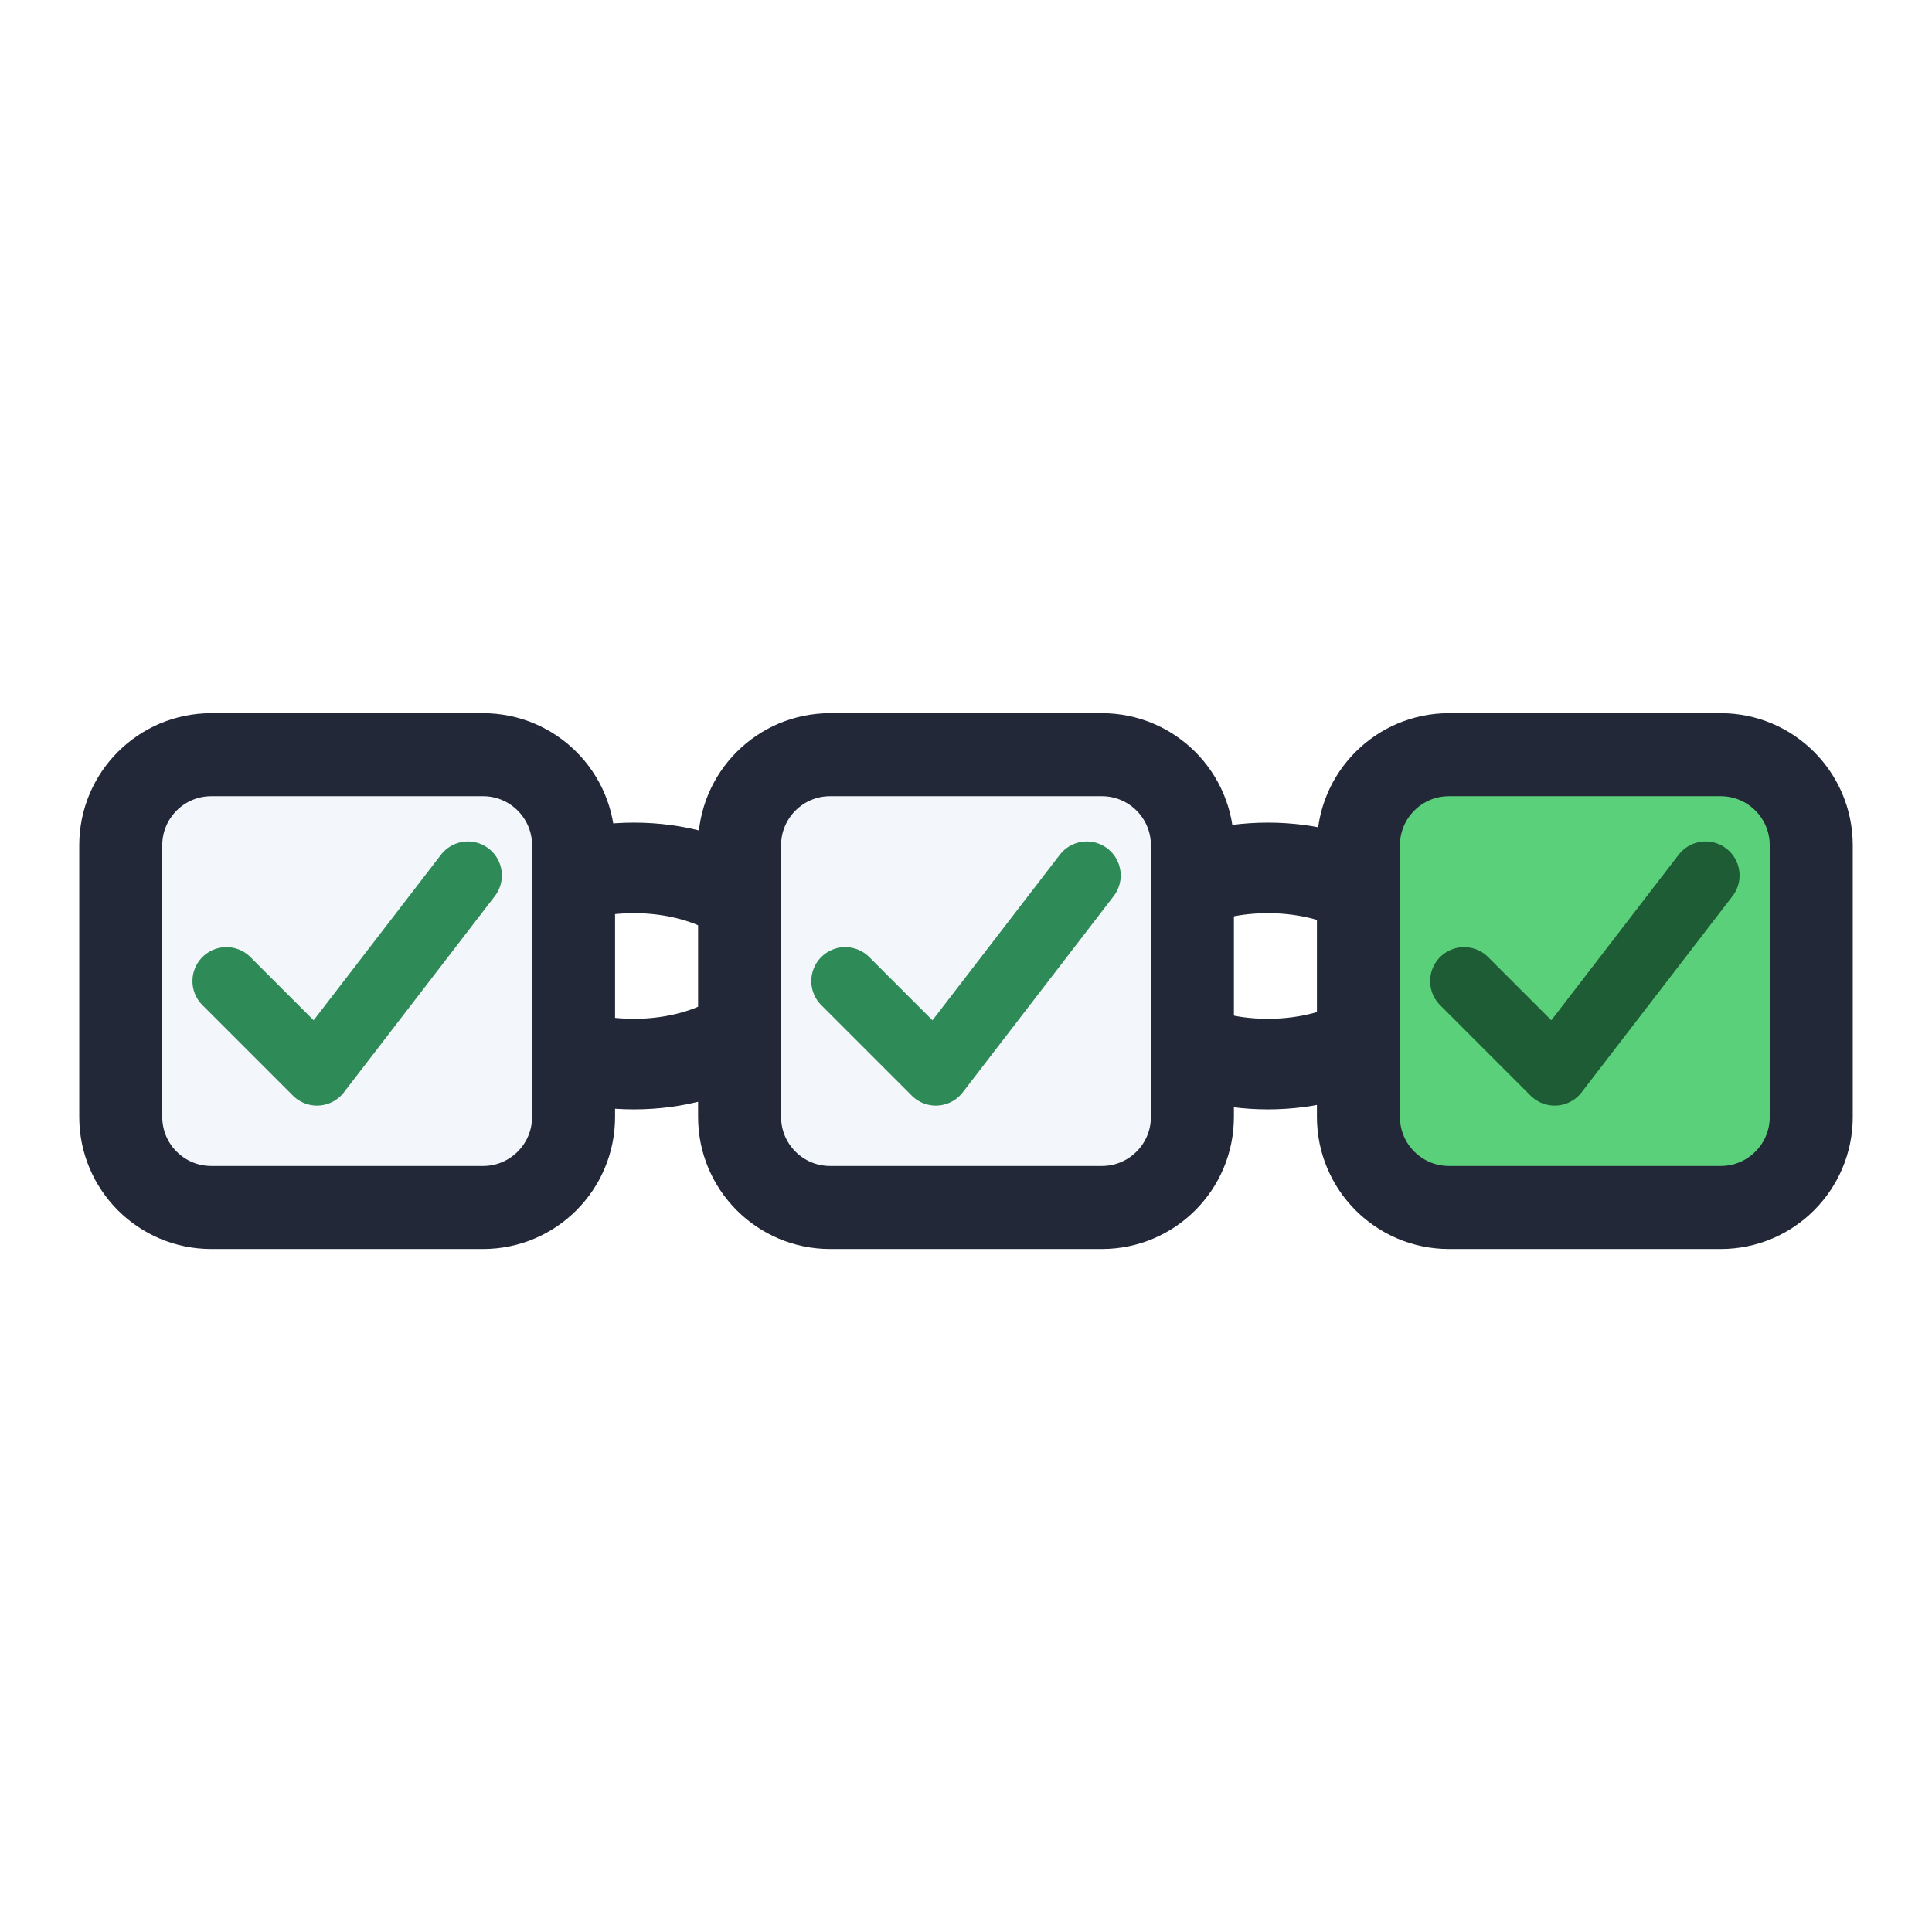
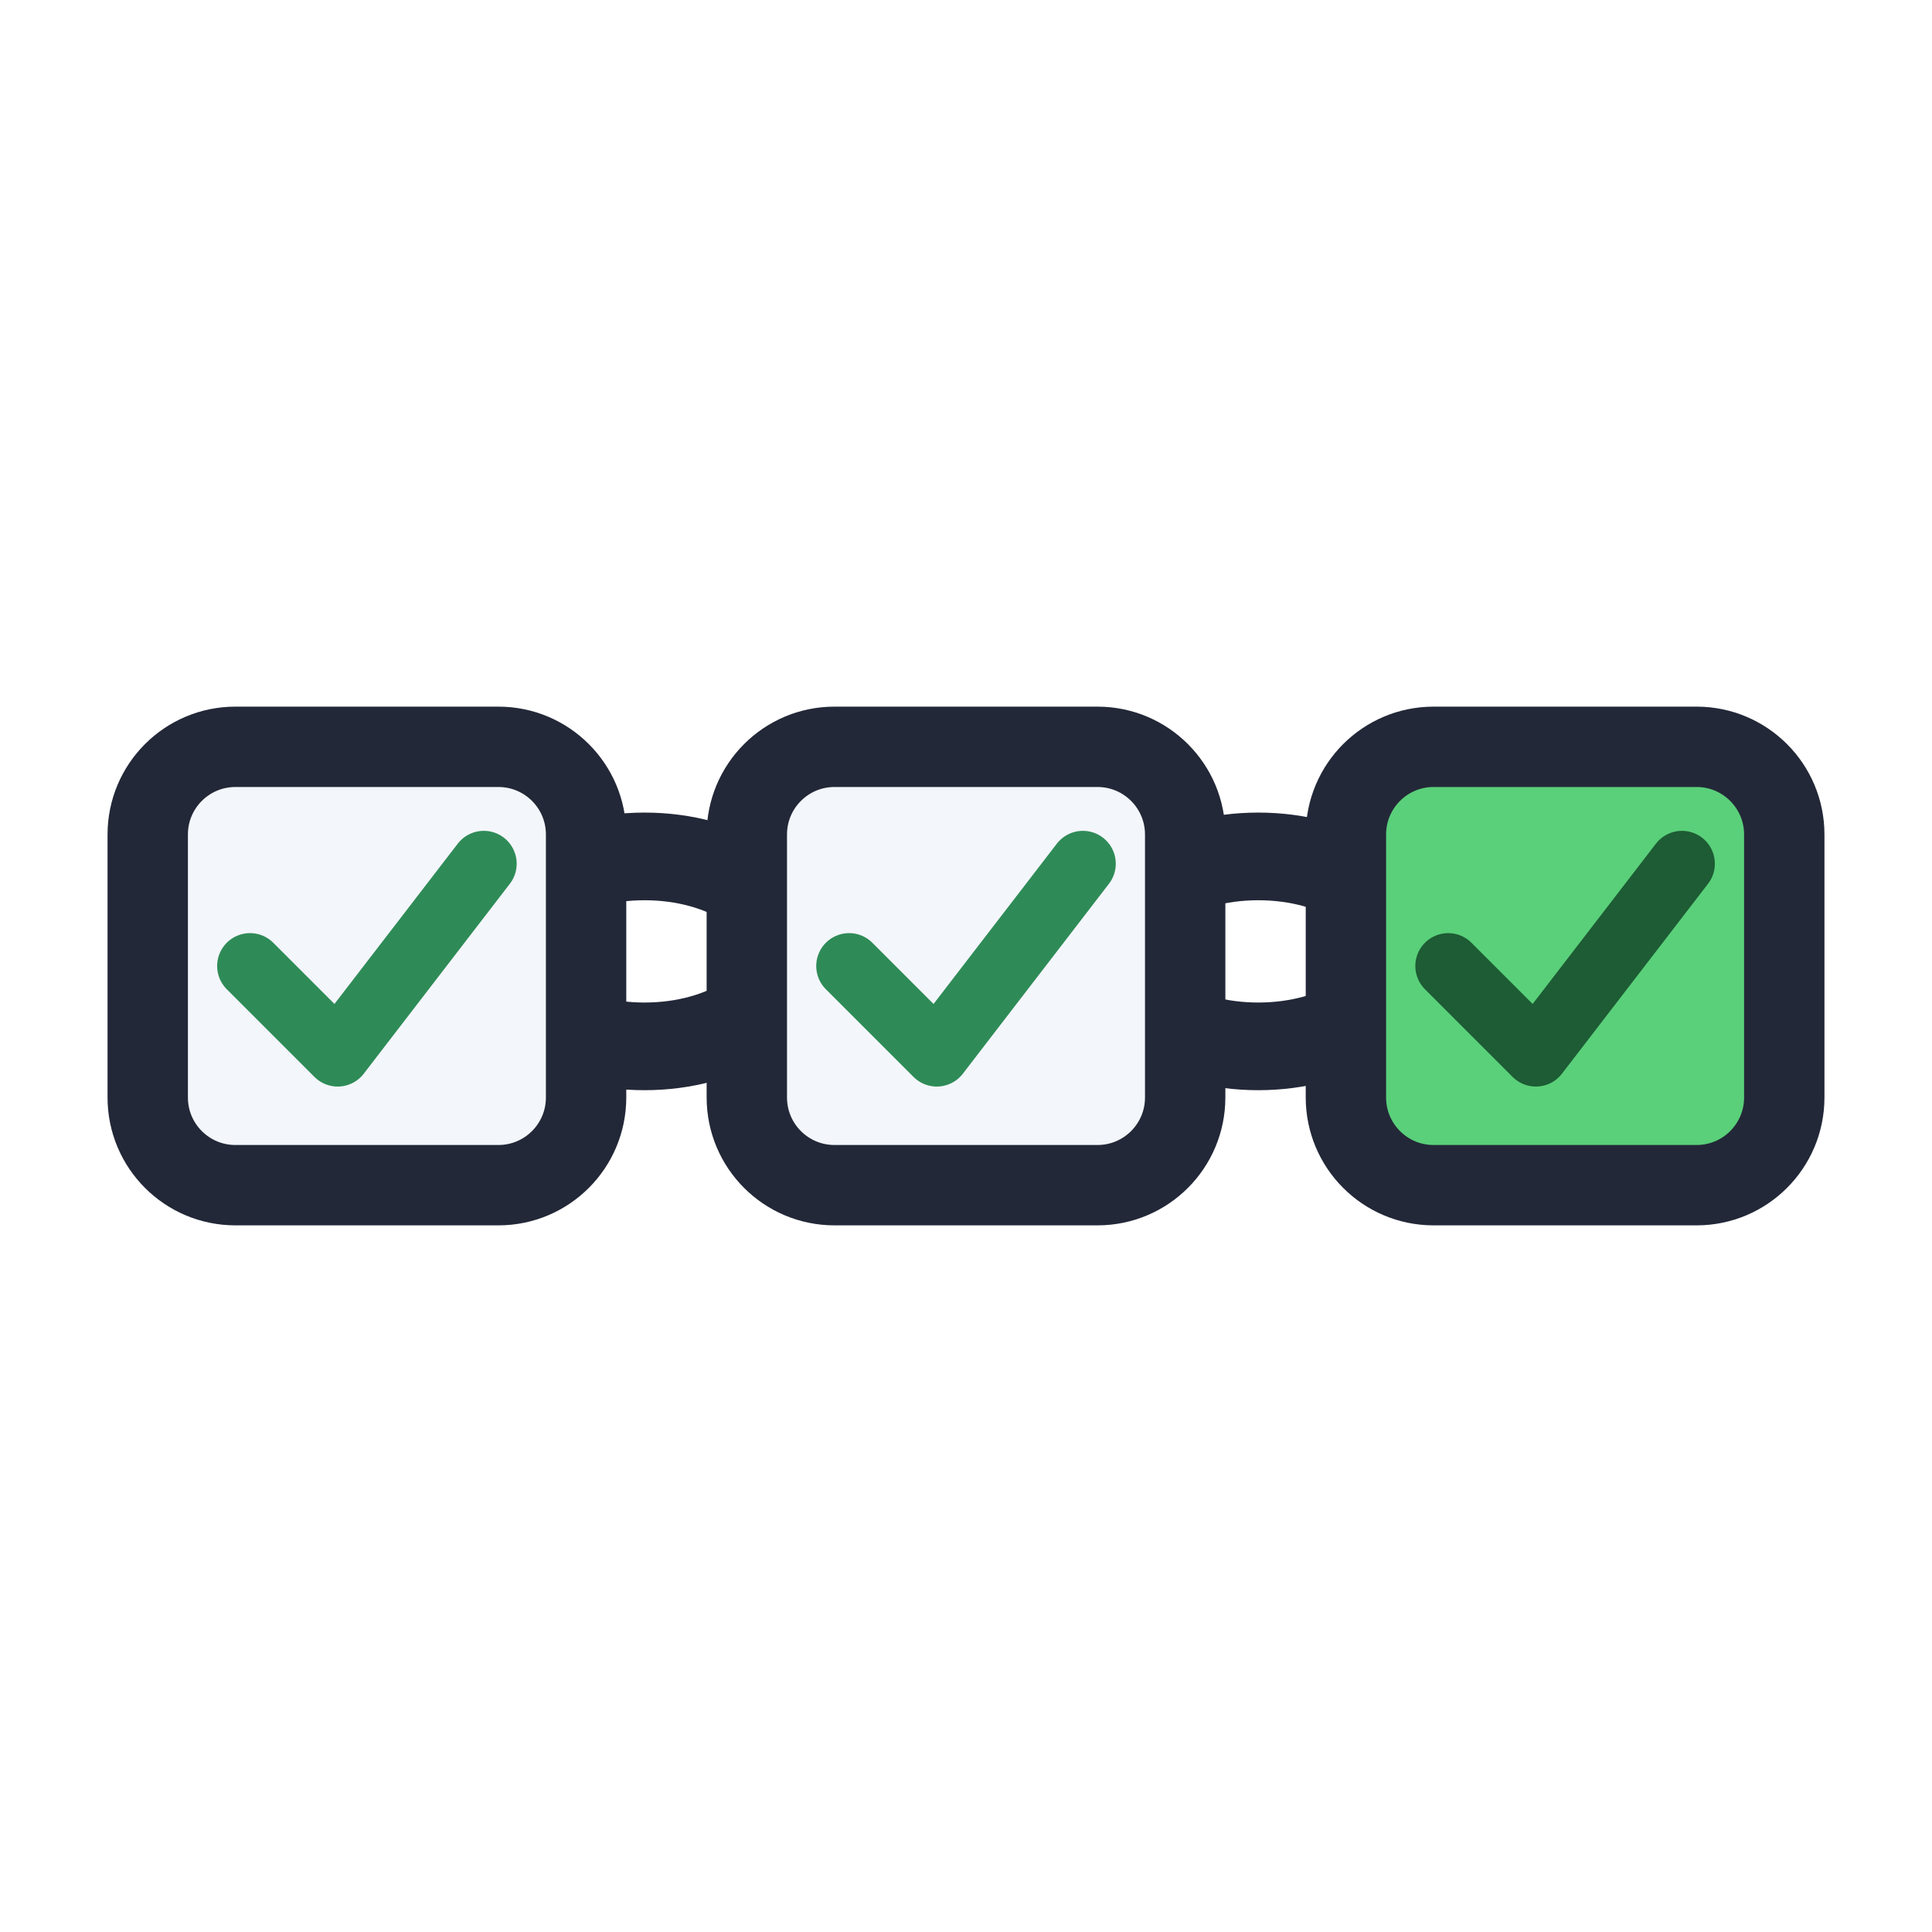
- <svg xmlns="http://www.w3.org/2000/svg" viewBox="0 0 128 128">
+ <svg xmlns="http://www.w3.org/2000/svg" viewBox="-2.11 -1.11 132.22 132.22">
  <g fill="none" stroke="#232838" stroke-width="6">
    <ellipse cx="42" cy="64" rx="10" ry="6.5" />
    <ellipse cx="84" cy="64" rx="10" ry="6.5" />
  </g>
  <g stroke="#232838" stroke-width="5.5" stroke-linejoin="round">
    <rect x="8" y="50" width="30" height="30" rx="6" fill="#f3f6fb" />
    <rect x="49" y="50" width="30" height="30" rx="6" fill="#f3f6fb" />
    <rect x="90" y="50" width="30" height="30" rx="6" fill="#5ad07a" />
  </g>
  <g fill="none" stroke="#2e8b57" stroke-width="4.5" stroke-linecap="round" stroke-linejoin="round">
    <path d="M15 65 L21 71 L31 58" />
    <path d="M56 65 L62 71 L72 58" />
  </g>
  <path d="M97 65 L103 71 L113 58" fill="none" stroke="#1d5c34" stroke-width="4.5" stroke-linecap="round" stroke-linejoin="round" />
</svg>
